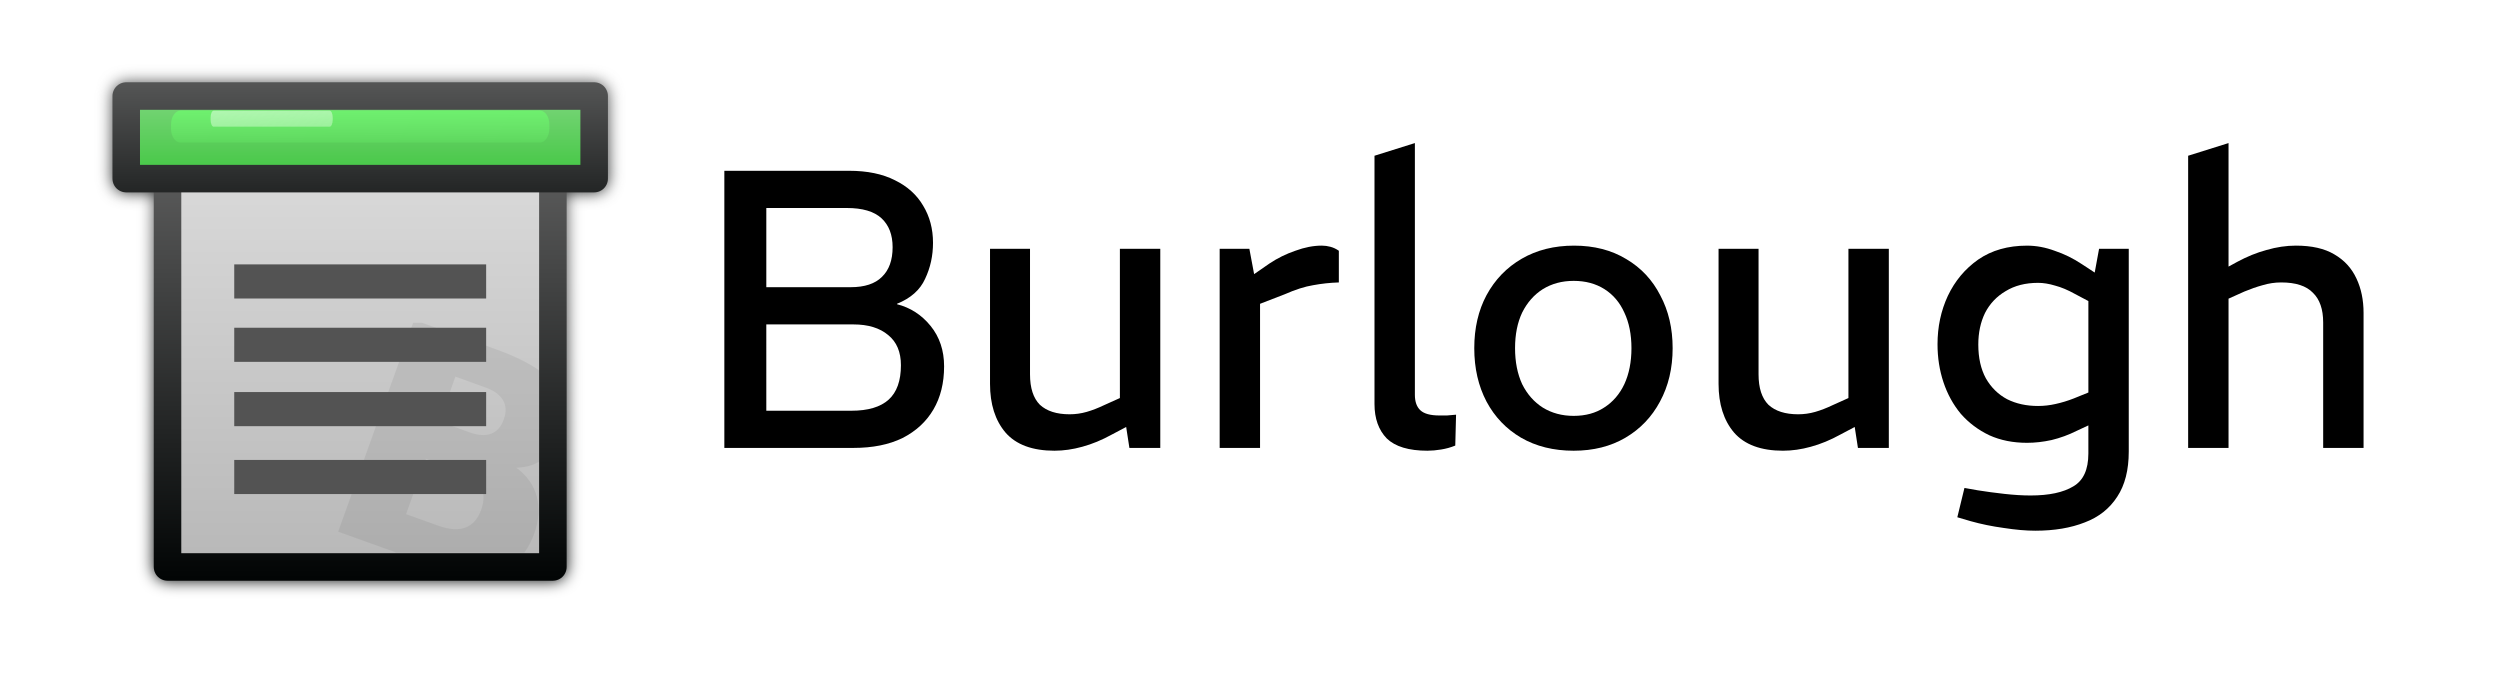
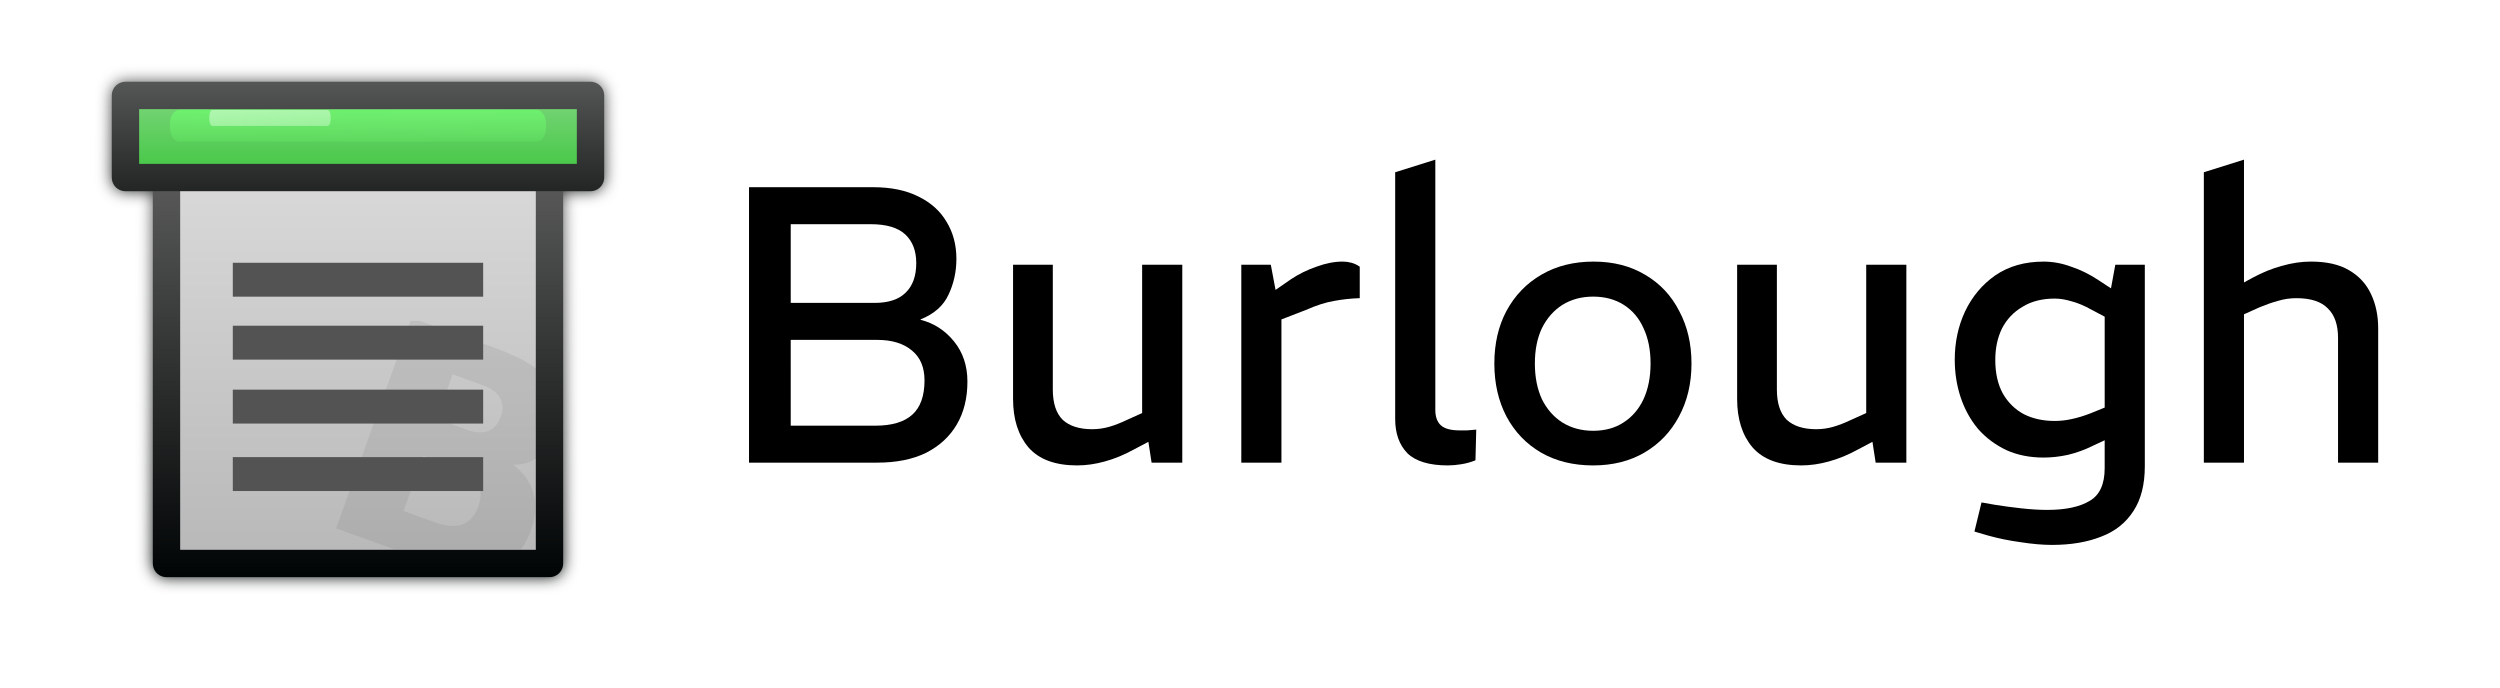
- <svg xmlns="http://www.w3.org/2000/svg" xmlns:xlink="http://www.w3.org/1999/xlink" width="397.547" height="110.024" viewBox="0 0 105.184 29.11" version="1.1" id="svg5">
+ <svg xmlns="http://www.w3.org/2000/svg" xmlns:xlink="http://www.w3.org/1999/xlink" width="400" height="110" viewBox="0 0 105.833 29.104" version="1.1" id="svg5">
  <defs id="defs2">
    <linearGradient id="linearGradient5096">
      <stop style="stop-color:#dedede;stop-opacity:1;" offset="0" id="stop5092" />
      <stop style="stop-color:#9d9d9d;stop-opacity:1;" offset="1" id="stop5094" />
    </linearGradient>
    <linearGradient id="linearGradient5080">
      <stop style="stop-color:#676767;stop-opacity:1;" offset="0" id="stop5076" />
      <stop style="stop-color:#000303;stop-opacity:1;" offset="1" id="stop5078" />
    </linearGradient>
    <linearGradient id="linearGradient5072">
      <stop style="stop-color:#797979;stop-opacity:1;" offset="0" id="stop5068" />
      <stop style="stop-color:#000303;stop-opacity:1;" offset="1" id="stop5070" />
    </linearGradient>
    <linearGradient id="linearGradient5027">
      <stop style="stop-color:#6dff6d;stop-opacity:1;" offset="0" id="stop5023" />
      <stop style="stop-color:#6dff6d;stop-opacity:0;" offset="1" id="stop5025" />
    </linearGradient>
    <linearGradient id="linearGradient5019">
      <stop style="stop-color:#b8f7b8;stop-opacity:1;" offset="0" id="stop5015" />
      <stop style="stop-color:#b8f7b8;stop-opacity:0;" offset="1" id="stop5017" />
    </linearGradient>
    <linearGradient id="linearGradient4887">
      <stop style="stop-color:#9adf9a;stop-opacity:1;" offset="0" id="stop4883" />
      <stop style="stop-color:#10b810;stop-opacity:1;" offset="1" id="stop4885" />
    </linearGradient>
    <linearGradient xlink:href="#linearGradient4887" id="linearGradient4889" x1="18.698" y1="2.235" x2="18.698" y2="18.899" gradientUnits="userSpaceOnUse" />
    <linearGradient xlink:href="#linearGradient5019" id="linearGradient5021" x1="20.968" y1="6.262" x2="21.258" y2="12.998" gradientUnits="userSpaceOnUse" />
    <linearGradient xlink:href="#linearGradient5027" id="linearGradient5029" x1="19.099" y1="5.222" x2="19.12" y2="11.297" gradientUnits="userSpaceOnUse" />
    <linearGradient xlink:href="#linearGradient5072" id="linearGradient5074" x1="32.832" y1="-1.775" x2="32.832" y2="20.674" gradientUnits="userSpaceOnUse" />
    <linearGradient xlink:href="#linearGradient5080" id="linearGradient5082" x1="24.723" y1="7.671" x2="24.723" y2="47.227" gradientUnits="userSpaceOnUse" gradientTransform="matrix(1.088137,0,0,1.088137,-2.285679,-2.279182)" />
    <linearGradient xlink:href="#linearGradient5096" id="linearGradient5098" x1="35.901" y1="7.8" x2="35.901" y2="71.938" gradientUnits="userSpaceOnUse" gradientTransform="matrix(1.088137,0,0,1.088137,-2.285679,-2.279182)" />
    <linearGradient xlink:href="#linearGradient5096" id="linearGradient5586" gradientUnits="userSpaceOnUse" x1="35.901" y1="7.8" x2="35.901" y2="71.938" />
    <linearGradient xlink:href="#linearGradient5080" id="linearGradient5588" gradientUnits="userSpaceOnUse" x1="24.723" y1="7.671" x2="24.723" y2="47.227" />
    <linearGradient xlink:href="#linearGradient4887" id="linearGradient5590" gradientUnits="userSpaceOnUse" x1="18.698" y1="2.235" x2="18.698" y2="18.899" />
    <linearGradient xlink:href="#linearGradient5072" id="linearGradient5592" gradientUnits="userSpaceOnUse" x1="32.832" y1="-1.775" x2="32.832" y2="20.674" />
    <linearGradient xlink:href="#linearGradient5027" id="linearGradient5594" gradientUnits="userSpaceOnUse" x1="19.099" y1="5.222" x2="19.12" y2="11.297" />
    <linearGradient xlink:href="#linearGradient5019" id="linearGradient5596" gradientUnits="userSpaceOnUse" x1="20.968" y1="6.262" x2="21.258" y2="12.998" />
    <filter style="color-interpolation-filters:sRGB" id="filter5610" x="-0.057" y="-0.057" width="1.115" height="1.114">
      <feGaussianBlur stdDeviation="0.458" id="feGaussianBlur5612" />
    </filter>
    <linearGradient xlink:href="#linearGradient4887" id="linearGradient4889-3" x1="18.698" y1="2.235" x2="18.698" y2="18.899" gradientUnits="userSpaceOnUse" />
    <linearGradient xlink:href="#linearGradient5072" id="linearGradient5074-2" x1="32.832" y1="-1.775" x2="32.832" y2="20.674" gradientUnits="userSpaceOnUse" />
    <linearGradient xlink:href="#linearGradient5027" id="linearGradient5029-2" x1="19.099" y1="5.222" x2="19.12" y2="11.297" gradientUnits="userSpaceOnUse" />
    <linearGradient xlink:href="#linearGradient5019" id="linearGradient5021-9" x1="20.968" y1="6.262" x2="21.258" y2="12.998" gradientUnits="userSpaceOnUse" />
    <linearGradient xlink:href="#linearGradient5096" id="linearGradient1228" gradientUnits="userSpaceOnUse" gradientTransform="matrix(1.088137,0,0,1.088137,-2.285679,-2.279182)" x1="35.901" y1="7.8" x2="35.901" y2="71.938" />
    <linearGradient xlink:href="#linearGradient5080" id="linearGradient1230" gradientUnits="userSpaceOnUse" gradientTransform="matrix(1.088137,0,0,1.088137,-2.285679,-2.279182)" x1="24.723" y1="7.671" x2="24.723" y2="47.227" />
    <filter style="color-interpolation-filters:sRGB" id="filter1247" x="-0.067" y="-0.067" width="1.134" height="1.133">
      <feGaussianBlur stdDeviation="0.668" id="feGaussianBlur1249" />
    </filter>
  </defs>
  <g id="g252" transform="matrix(0.4854811,0,0,0.4854811,-10.51371,-8.937606)">
    <g id="layer1" transform="matrix(0.9506919,0,0,0.9506919,28.22208,22.62935)" style="mix-blend-mode:normal;filter:url(#filter1247)">
      <g id="g5124">
        <g id="g5106">
          <rect style="fill:url(#linearGradient5098);fill-opacity:1;stroke:url(#linearGradient5082);stroke-width:2.509;stroke-linejoin:round;stroke-dasharray:none;stroke-opacity:1" id="rect111" width="35.128" height="37.637" x="8.365" y="9.606" />
          <g aria-label="B" transform="rotate(19.73376,-4.577102,7.614799)" id="text5668" style="font-size:25.858px;opacity:0.379;fill:#b8f7b8;stroke-width:21.548;stroke-linejoin:round">
            <path id="path5754" style="font-weight:bold;fill:#000000;fill-opacity:0.161;stroke-width:23.447" d="m 34.541,12.034 -4e-4,20.238 5.649,-2.04e-4 10.974,-3.936 c 0.174,-0.582 0.262,-1.23 0.262,-1.943 0,-1.291 -0.312,-2.382 -0.935,-3.27 -0.623,-0.888 -1.502,-1.497 -2.638,-1.827 0.749,-0.286 1.347,-0.698 1.796,-1.238 l -2.8,-7.806 c -1.157,-0.327 -2.613,-0.491 -4.368,-0.491 l -7.178,-10e-6 z m 5.289,3.326 2.927,-1.87e-4 c 0.833,0 1.465,0.188 1.896,0.564 0.43,0.366 0.646,0.902 0.646,1.607 0,0.714 -0.215,1.255 -0.646,1.621 -0.43,0.366 -1.063,0.549 -1.896,0.549 l -2.927,1.87e-4 z m 2.23e-4,7.941 3.105,-1.33e-4 c 1.072,0 1.873,0.225 2.405,0.673 0.531,0.44 0.796,1.104 0.796,1.992 0,0.907 -0.27,1.584 -0.81,2.033 -0.531,0.449 -1.328,0.673 -2.391,0.673 l -3.105,3.22e-4 z" />
          </g>
          <g id="g3522" transform="matrix(1.1276,0,0,0.9483243,-2.734404,1.325983)">
            <rect style="fill:#535353;fill-opacity:1;stroke:none;stroke-width:0.454;stroke-dasharray:none;stroke-opacity:1" id="rect1015" width="20.365" height="3.28" x="15.237" y="19.336" />
            <rect style="fill:#535353;fill-opacity:1;stroke:none;stroke-width:0.454;stroke-dasharray:none;stroke-opacity:1" id="rect1015-3" width="20.365" height="3.28" x="15.237" y="25.425" />
            <rect style="fill:#535353;fill-opacity:1;stroke:none;stroke-width:0.454;stroke-dasharray:none;stroke-opacity:1" id="rect1015-5" width="20.365" height="3.28" x="15.237" y="31.608" />
            <rect style="fill:#535353;fill-opacity:1;stroke:none;stroke-width:0.454;stroke-dasharray:none;stroke-opacity:1" id="rect1015-6" width="20.365" height="3.28" x="15.237" y="38.133" />
          </g>
        </g>
        <g id="g5111" transform="matrix(1.088137,0,0,1.088137,-2.285679,-2.279182)">
          <rect style="fill:url(#linearGradient4889);fill-opacity:1;stroke:url(#linearGradient5074);stroke-width:2.306;stroke-linejoin:round;stroke-dasharray:none;stroke-opacity:1" id="rect950" width="39.2" height="6.918" x="6.329" y="6.061" />
          <rect style="fill:url(#linearGradient5029);fill-opacity:1;stroke:none;stroke-width:4.714;stroke-linejoin:round;stroke-dasharray:none;stroke-opacity:1" id="rect3592" width="31.694" height="2.68" x="10.082" y="7.278" rx="0.794" ry="1.169" />
          <rect style="fill:url(#linearGradient5021);fill-opacity:1;stroke:none;stroke-width:1.893;stroke-linejoin:round;stroke-dasharray:none;stroke-opacity:1" id="rect3592-5" width="10.23" height="1.339" x="13.397" y="7.289" rx="0.256" ry="0.584" />
        </g>
      </g>
    </g>
    <g id="layer1-0" transform="matrix(0.9506919,0,0,0.9506919,28.22208,22.62935)">
      <g id="g5124-6">
        <g id="g5106-2">
          <rect style="fill:url(#linearGradient1228);fill-opacity:1;stroke:url(#linearGradient1230);stroke-width:2.509;stroke-linejoin:round;stroke-dasharray:none;stroke-opacity:1" id="rect111-6" width="35.128" height="37.637" x="8.365" y="9.606" />
          <g aria-label="B" transform="rotate(19.73376,-4.577102,7.614799)" id="text5668-1" style="font-size:25.858px;opacity:0.379;fill:#b8f7b8;stroke-width:21.548;stroke-linejoin:round">
            <path id="path5754-8" style="font-weight:bold;fill:#000000;fill-opacity:0.161;stroke-width:23.447" d="m 34.541,12.034 -4e-4,20.238 5.649,-2.04e-4 10.974,-3.936 c 0.174,-0.582 0.262,-1.23 0.262,-1.943 0,-1.291 -0.312,-2.382 -0.935,-3.27 -0.623,-0.888 -1.502,-1.497 -2.638,-1.827 0.749,-0.286 1.347,-0.698 1.796,-1.238 l -2.8,-7.806 c -1.157,-0.327 -2.613,-0.491 -4.368,-0.491 l -7.178,-10e-6 z m 5.289,3.326 2.927,-1.87e-4 c 0.833,0 1.465,0.188 1.896,0.564 0.43,0.366 0.646,0.902 0.646,1.607 0,0.714 -0.215,1.255 -0.646,1.621 -0.43,0.366 -1.063,0.549 -1.896,0.549 l -2.927,1.87e-4 z m 2.23e-4,7.941 3.105,-1.33e-4 c 1.072,0 1.873,0.225 2.405,0.673 0.531,0.44 0.796,1.104 0.796,1.992 0,0.907 -0.27,1.584 -0.81,2.033 -0.531,0.449 -1.328,0.673 -2.391,0.673 l -3.105,3.22e-4 z" />
          </g>
          <g id="g3522-7" transform="matrix(1.1276,0,0,0.9483243,-2.734404,1.325983)">
            <rect style="fill:#535353;fill-opacity:1;stroke:none;stroke-width:0.454;stroke-dasharray:none;stroke-opacity:1" id="rect1015-9" width="20.365" height="3.28" x="15.237" y="19.336" />
            <rect style="fill:#535353;fill-opacity:1;stroke:none;stroke-width:0.454;stroke-dasharray:none;stroke-opacity:1" id="rect1015-3-2" width="20.365" height="3.28" x="15.237" y="25.425" />
            <rect style="fill:#535353;fill-opacity:1;stroke:none;stroke-width:0.454;stroke-dasharray:none;stroke-opacity:1" id="rect1015-5-0" width="20.365" height="3.28" x="15.237" y="31.608" />
            <rect style="fill:#535353;fill-opacity:1;stroke:none;stroke-width:0.454;stroke-dasharray:none;stroke-opacity:1" id="rect1015-6-2" width="20.365" height="3.28" x="15.237" y="38.133" />
          </g>
        </g>
        <g id="g5111-3" transform="matrix(1.088137,0,0,1.088137,-2.285679,-2.279182)">
          <rect style="fill:url(#linearGradient4889-3);fill-opacity:1;stroke:url(#linearGradient5074-2);stroke-width:2.306;stroke-linejoin:round;stroke-dasharray:none;stroke-opacity:1" id="rect950-7" width="39.2" height="6.918" x="6.329" y="6.061" />
          <rect style="fill:url(#linearGradient5029-2);fill-opacity:1;stroke:none;stroke-width:4.714;stroke-linejoin:round;stroke-dasharray:none;stroke-opacity:1" id="rect3592-59" width="31.694" height="2.68" x="10.082" y="7.278" rx="0.794" ry="1.169" />
          <rect style="fill:url(#linearGradient5021-9);fill-opacity:1;stroke:none;stroke-width:1.893;stroke-linejoin:round;stroke-dasharray:none;stroke-opacity:1" id="rect3592-5-2" width="10.23" height="1.339" x="13.397" y="7.289" rx="0.256" ry="0.584" />
        </g>
      </g>
    </g>
  </g>
-   <g aria-label="Burlough" id="text372" style="font-size:31.643px;fill:none;stroke:#00b0e8;stroke-width:7.004" transform="matrix(0.526464,0,0,0.526464,-2.341881,-0.7790838)">
+   <g aria-label="Burlough" id="text372" style="font-size:31.643px;fill:none;stroke:#00b0e8;stroke-width:7.004" transform="matrix(0.526464,0,0,0.526464,-1.109404,-0.0395979)">
    <path d="m 62.336,37.278 v -22.15 h 9.967 q 2.183,0 3.671,0.759 1.487,0.728 2.247,2.025 0.791,1.297 0.791,2.974 0,1.55 -0.633,2.879 -0.601,1.329 -2.247,1.993 v 0.032 q 1.614,0.411 2.69,1.74 1.076,1.329 1.076,3.228 0,1.993 -0.854,3.449 -0.854,1.456 -2.468,2.278 -1.614,0.791 -3.924,0.791 z m 3.354,-2.974 h 6.803 q 1.993,0 2.974,-0.886 0.981,-0.886 0.981,-2.753 0,-1.582 -1.013,-2.405 -1.013,-0.854 -2.785,-0.854 h -6.961 z m 0,-9.873 h 6.74 q 1.677,0 2.5,-0.823 0.854,-0.823 0.854,-2.373 0,-1.487 -0.886,-2.31 -0.886,-0.823 -2.785,-0.823 h -6.423 z" style="font-family:REM;-inkscape-font-specification:REM;fill:#000000;stroke:none" id="path1991" />
    <path d="m 88.726,37.5 q -2.658,0 -3.924,-1.456 -1.234,-1.456 -1.234,-3.892 V 21.362 h 3.196 v 10.031 q 0,1.645 0.791,2.436 0.823,0.759 2.373,0.759 0.696,0 1.361,-0.19 0.664,-0.19 1.392,-0.538 l 1.266,-0.57 V 21.362 h 3.228 v 15.916 h -2.468 l -0.38,-2.468 0.664,0.506 -1.677,0.886 q -1.202,0.664 -2.373,0.981 -1.139,0.316 -2.215,0.316 z" style="font-family:REM;-inkscape-font-specification:REM;fill:#000000;stroke:none" id="path1993" />
    <path d="M 101.921,37.278 V 21.362 h 2.373 l 0.38,2.025 1.234,-0.854 q 0.949,-0.633 2.057,-1.013 1.107,-0.411 2.12,-0.411 0.348,0 0.696,0.095 0.348,0.095 0.664,0.316 v 2.531 q -1.044,0.032 -2.057,0.221 -0.981,0.158 -2.278,0.728 l -1.962,0.759 v 11.518 z" style="font-family:REM;-inkscape-font-specification:REM;fill:#000000;stroke:none" id="path1995" />
    <path d="m 118.534,37.5 q -2.247,0 -3.259,-0.981 -0.981,-1.013 -0.981,-2.753 V 13.926 l 3.228,-1.013 v 20.125 q 0,0.823 0.443,1.234 0.443,0.411 1.519,0.411 0.285,0 0.601,0 0.348,-0.032 0.728,-0.063 l -0.063,2.468 q -0.538,0.221 -1.139,0.316 -0.57,0.095 -1.076,0.095 z" style="font-family:REM;-inkscape-font-specification:REM;fill:#000000;stroke:none" id="path1997" />
    <path d="m 130.21,37.5 q -2.405,0 -4.208,-1.044 -1.772,-1.044 -2.753,-2.879 -0.981,-1.867 -0.981,-4.272 0,-2.405 0.981,-4.24 1.013,-1.867 2.816,-2.911 1.804,-1.044 4.177,-1.044 2.405,0 4.177,1.076 1.772,1.044 2.721,2.911 0.981,1.835 0.981,4.208 0,2.405 -1.013,4.272 -0.981,1.835 -2.753,2.879 -1.772,1.044 -4.145,1.044 z m 0,-2.785 q 1.424,0 2.436,-0.664 1.044,-0.664 1.614,-1.867 0.57,-1.234 0.57,-2.879 0,-1.645 -0.57,-2.848 -0.538,-1.202 -1.582,-1.867 -1.044,-0.664 -2.468,-0.664 -1.392,0 -2.468,0.664 -1.044,0.664 -1.645,1.867 -0.57,1.202 -0.57,2.848 0,1.645 0.57,2.879 0.601,1.202 1.645,1.867 1.076,0.664 2.468,0.664 z" style="font-family:REM;-inkscape-font-specification:REM;fill:#000000;stroke:none" id="path1999" />
    <path d="m 146.949,37.5 q -2.658,0 -3.924,-1.456 -1.234,-1.456 -1.234,-3.892 V 21.362 h 3.196 v 10.031 q 0,1.645 0.791,2.436 0.823,0.759 2.373,0.759 0.696,0 1.361,-0.19 0.664,-0.19 1.392,-0.538 l 1.266,-0.57 V 21.362 h 3.228 v 15.916 h -2.468 l -0.38,-2.468 0.664,0.506 -1.677,0.886 q -1.202,0.664 -2.373,0.981 -1.139,0.316 -2.215,0.316 z" style="font-family:REM;-inkscape-font-specification:REM;fill:#000000;stroke:none" id="path2001" />
    <path d="m 167.105,43.892 q -1.107,0 -2.531,-0.221 -1.392,-0.19 -2.626,-0.538 l -1.076,-0.316 0.57,-2.342 1.076,0.19 q 0.981,0.158 2.12,0.285 1.139,0.127 2.088,0.127 2.215,0 3.417,-0.728 1.202,-0.696 1.202,-2.626 v -2.247 l -0.949,0.443 q -0.949,0.475 -1.993,0.728 -1.013,0.221 -1.962,0.221 -1.677,0 -3.006,-0.601 -1.329,-0.633 -2.278,-1.709 -0.918,-1.107 -1.392,-2.531 -0.475,-1.424 -0.475,-3.038 0,-2.088 0.823,-3.86 0.854,-1.804 2.436,-2.911 1.614,-1.107 3.892,-1.107 1.107,0 2.215,0.411 1.139,0.38 2.183,1.076 l 1.013,0.664 0.348,-1.899 h 2.373 v 16.201 q 0,2.215 -0.918,3.607 -0.918,1.424 -2.595,2.057 -1.677,0.664 -3.955,0.664 z M 162.549,29.019 q 0,1.582 0.601,2.69 0.633,1.107 1.709,1.677 1.076,0.538 2.468,0.538 0.696,0 1.392,-0.158 0.728,-0.158 1.456,-0.443 l 1.171,-0.475 v -7.309 l -1.076,-0.57 q -0.854,-0.475 -1.582,-0.664 -0.728,-0.221 -1.361,-0.221 -1.519,0 -2.595,0.664 -1.076,0.633 -1.645,1.74 -0.538,1.107 -0.538,2.531 z" style="font-family:REM;-inkscape-font-specification:REM;fill:#000000;stroke:none" id="path2003" />
    <path d="M 179.319,37.278 V 13.926 l 3.228,-1.013 v 9.873 l 0.696,-0.38 q 1.171,-0.633 2.342,-0.949 1.202,-0.348 2.342,-0.348 1.899,0 3.069,0.696 1.202,0.696 1.772,1.93 0.57,1.202 0.57,2.753 v 10.79 h -3.228 V 27.247 q 0,-1.582 -0.823,-2.373 -0.791,-0.823 -2.531,-0.823 -0.759,0 -1.487,0.221 -0.696,0.19 -1.456,0.506 l -1.266,0.57 v 11.929 z" style="font-family:REM;-inkscape-font-specification:REM;fill:#000000;stroke:none" id="path2005" />
  </g>
</svg>
